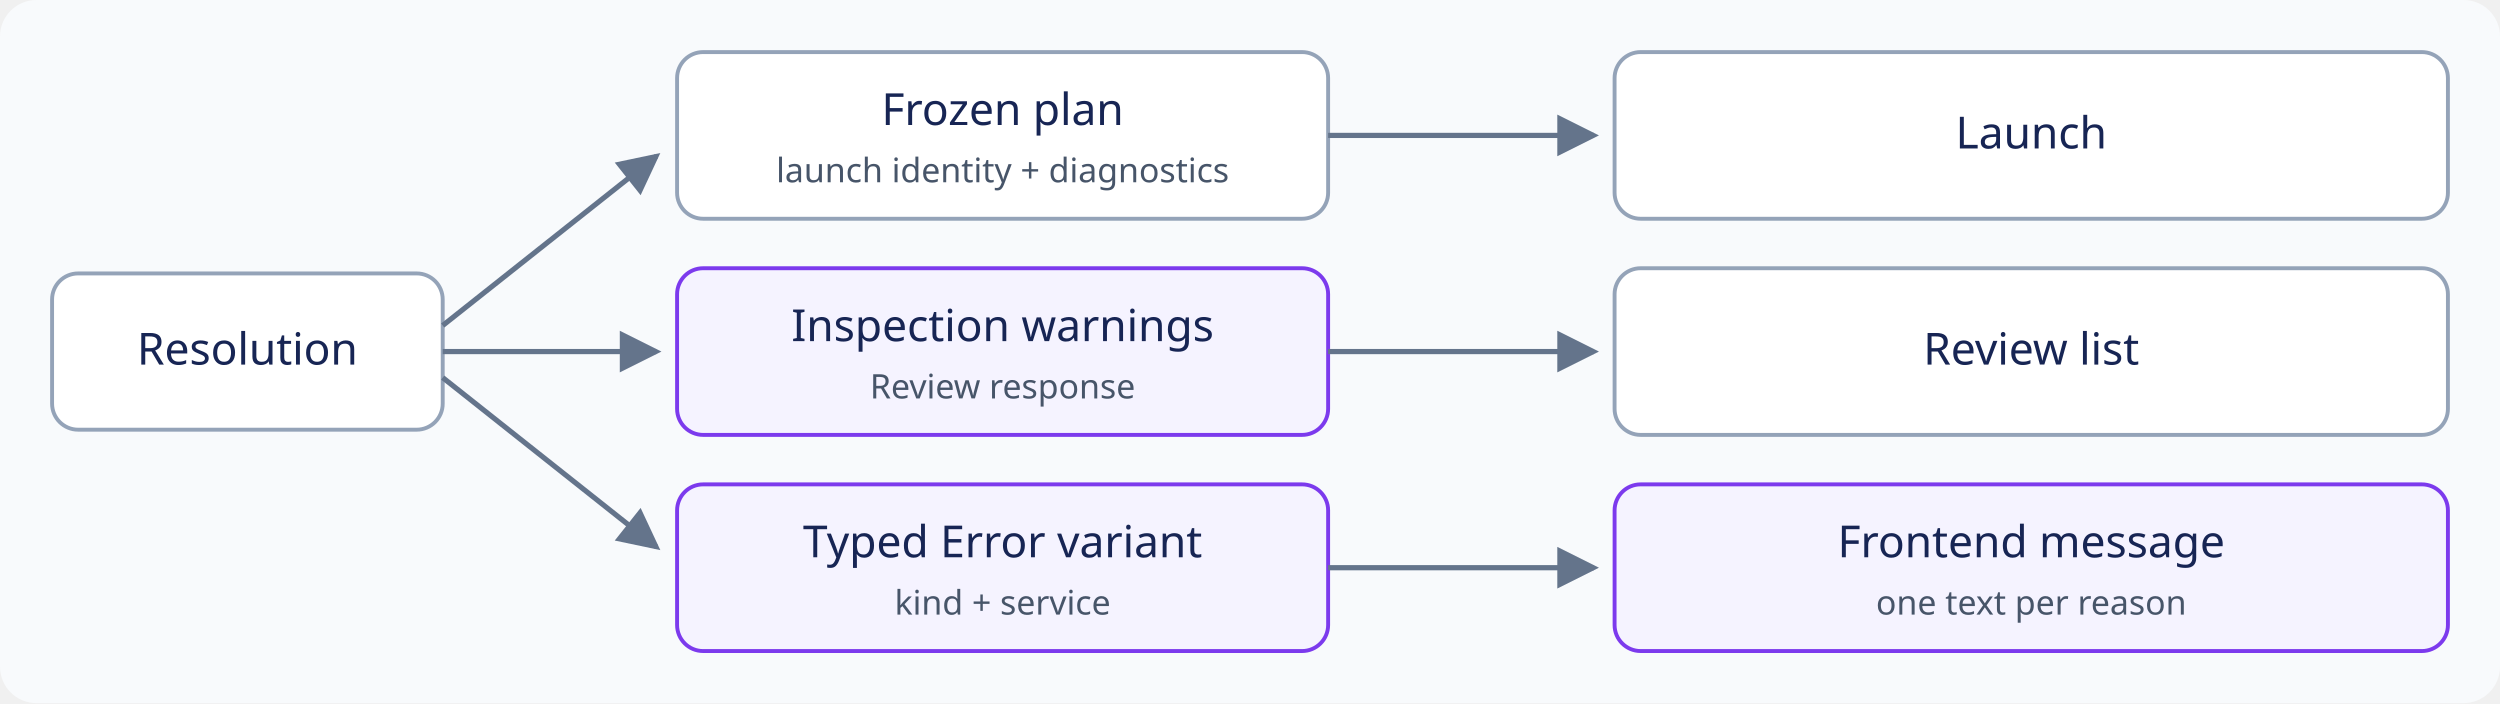
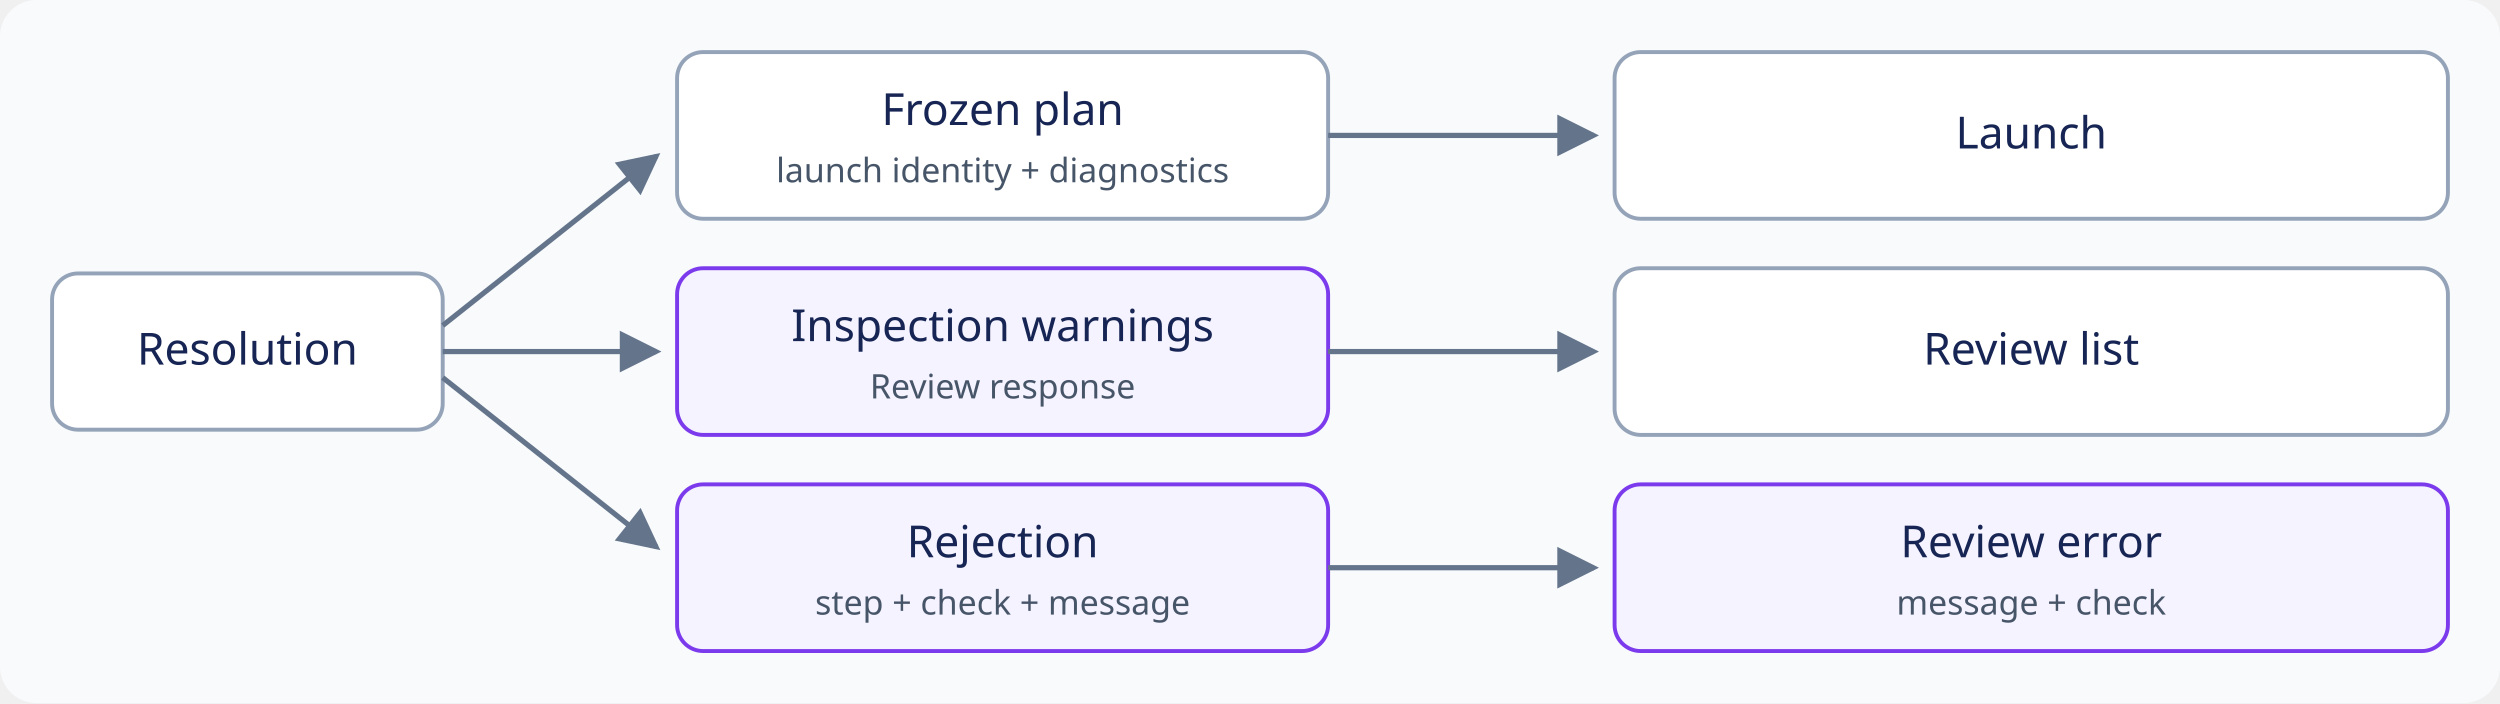
<svg xmlns="http://www.w3.org/2000/svg" width="960" height="270" viewBox="0 0 960 270" role="img" aria-labelledby="title">
  <defs>
    <marker id="arrow" markerWidth="8" markerHeight="8" refX="7" refY="4" orient="auto">
      <path d="M0 0L8 4L0 8Z" fill="#64748b" />
    </marker>
    <style>
      text { font-family: sans-serif; fill: #172554; text-anchor: middle; }
      .label { font-size: 17px; }
      .small { font-size: 13px; fill: #475569; }
      .box { fill: white; stroke: #94a3b8; stroke-width: 1.5; rx: 10; }
      .new { fill: #f5f3ff; stroke: #7c3aed; stroke-width: 1.5; rx: 10; }
      .flow { stroke: #64748b; stroke-width: 2; fill: none; marker-end: url(#arrow); }
    </style>
  </defs>
  <rect width="960" height="270" rx="14" fill="#f8fafc" />
  <rect class="box" x="20" y="105" width="150" height="60" />
  <text class="label" x="95" y="140">Resolution</text>
  <rect class="box" x="260" y="20" width="250" height="64" />
  <text class="label" x="385" y="48">Frozen plan</text>
  <text class="small" x="385" y="70">launch identity + diagnostics</text>
  <rect class="new" x="260" y="103" width="250" height="64" />
  <text class="label" x="385" y="131">Inspection warnings</text>
  <text class="small" x="385" y="153">Review response</text>
  <rect class="new" x="260" y="186" width="250" height="64" />
-   <text class="label" x="385" y="214">Typed Error variant</text>
-   <text class="small" x="385" y="236">kind + service</text>
+   <text class="label" x="385" y="214">Rejection</text>
+   <text class="small" x="385" y="236">step + check + message</text>
  <rect class="box" x="620" y="20" width="320" height="64" />
  <text class="label" x="780" y="57">Launch</text>
  <rect class="box" x="620" y="103" width="320" height="64" />
  <text class="label" x="780" y="140">Review list</text>
  <rect class="new" x="620" y="186" width="320" height="64" />
-   <text class="label" x="780" y="214">Frontend message</text>
-   <text class="small" x="780" y="236">one text per reason</text>
+   <text class="label" x="780" y="214">Review error</text>
+   <text class="small" x="780" y="236">message + check</text>
  <path class="flow" d="M170 125L252 60" />
  <path class="flow" d="M170 135H252" />
  <path class="flow" d="M170 145L252 210" />
  <path class="flow" d="M510 52H612" />
  <path class="flow" d="M510 135H612" />
  <path class="flow" d="M510 218H612" />
</svg>
